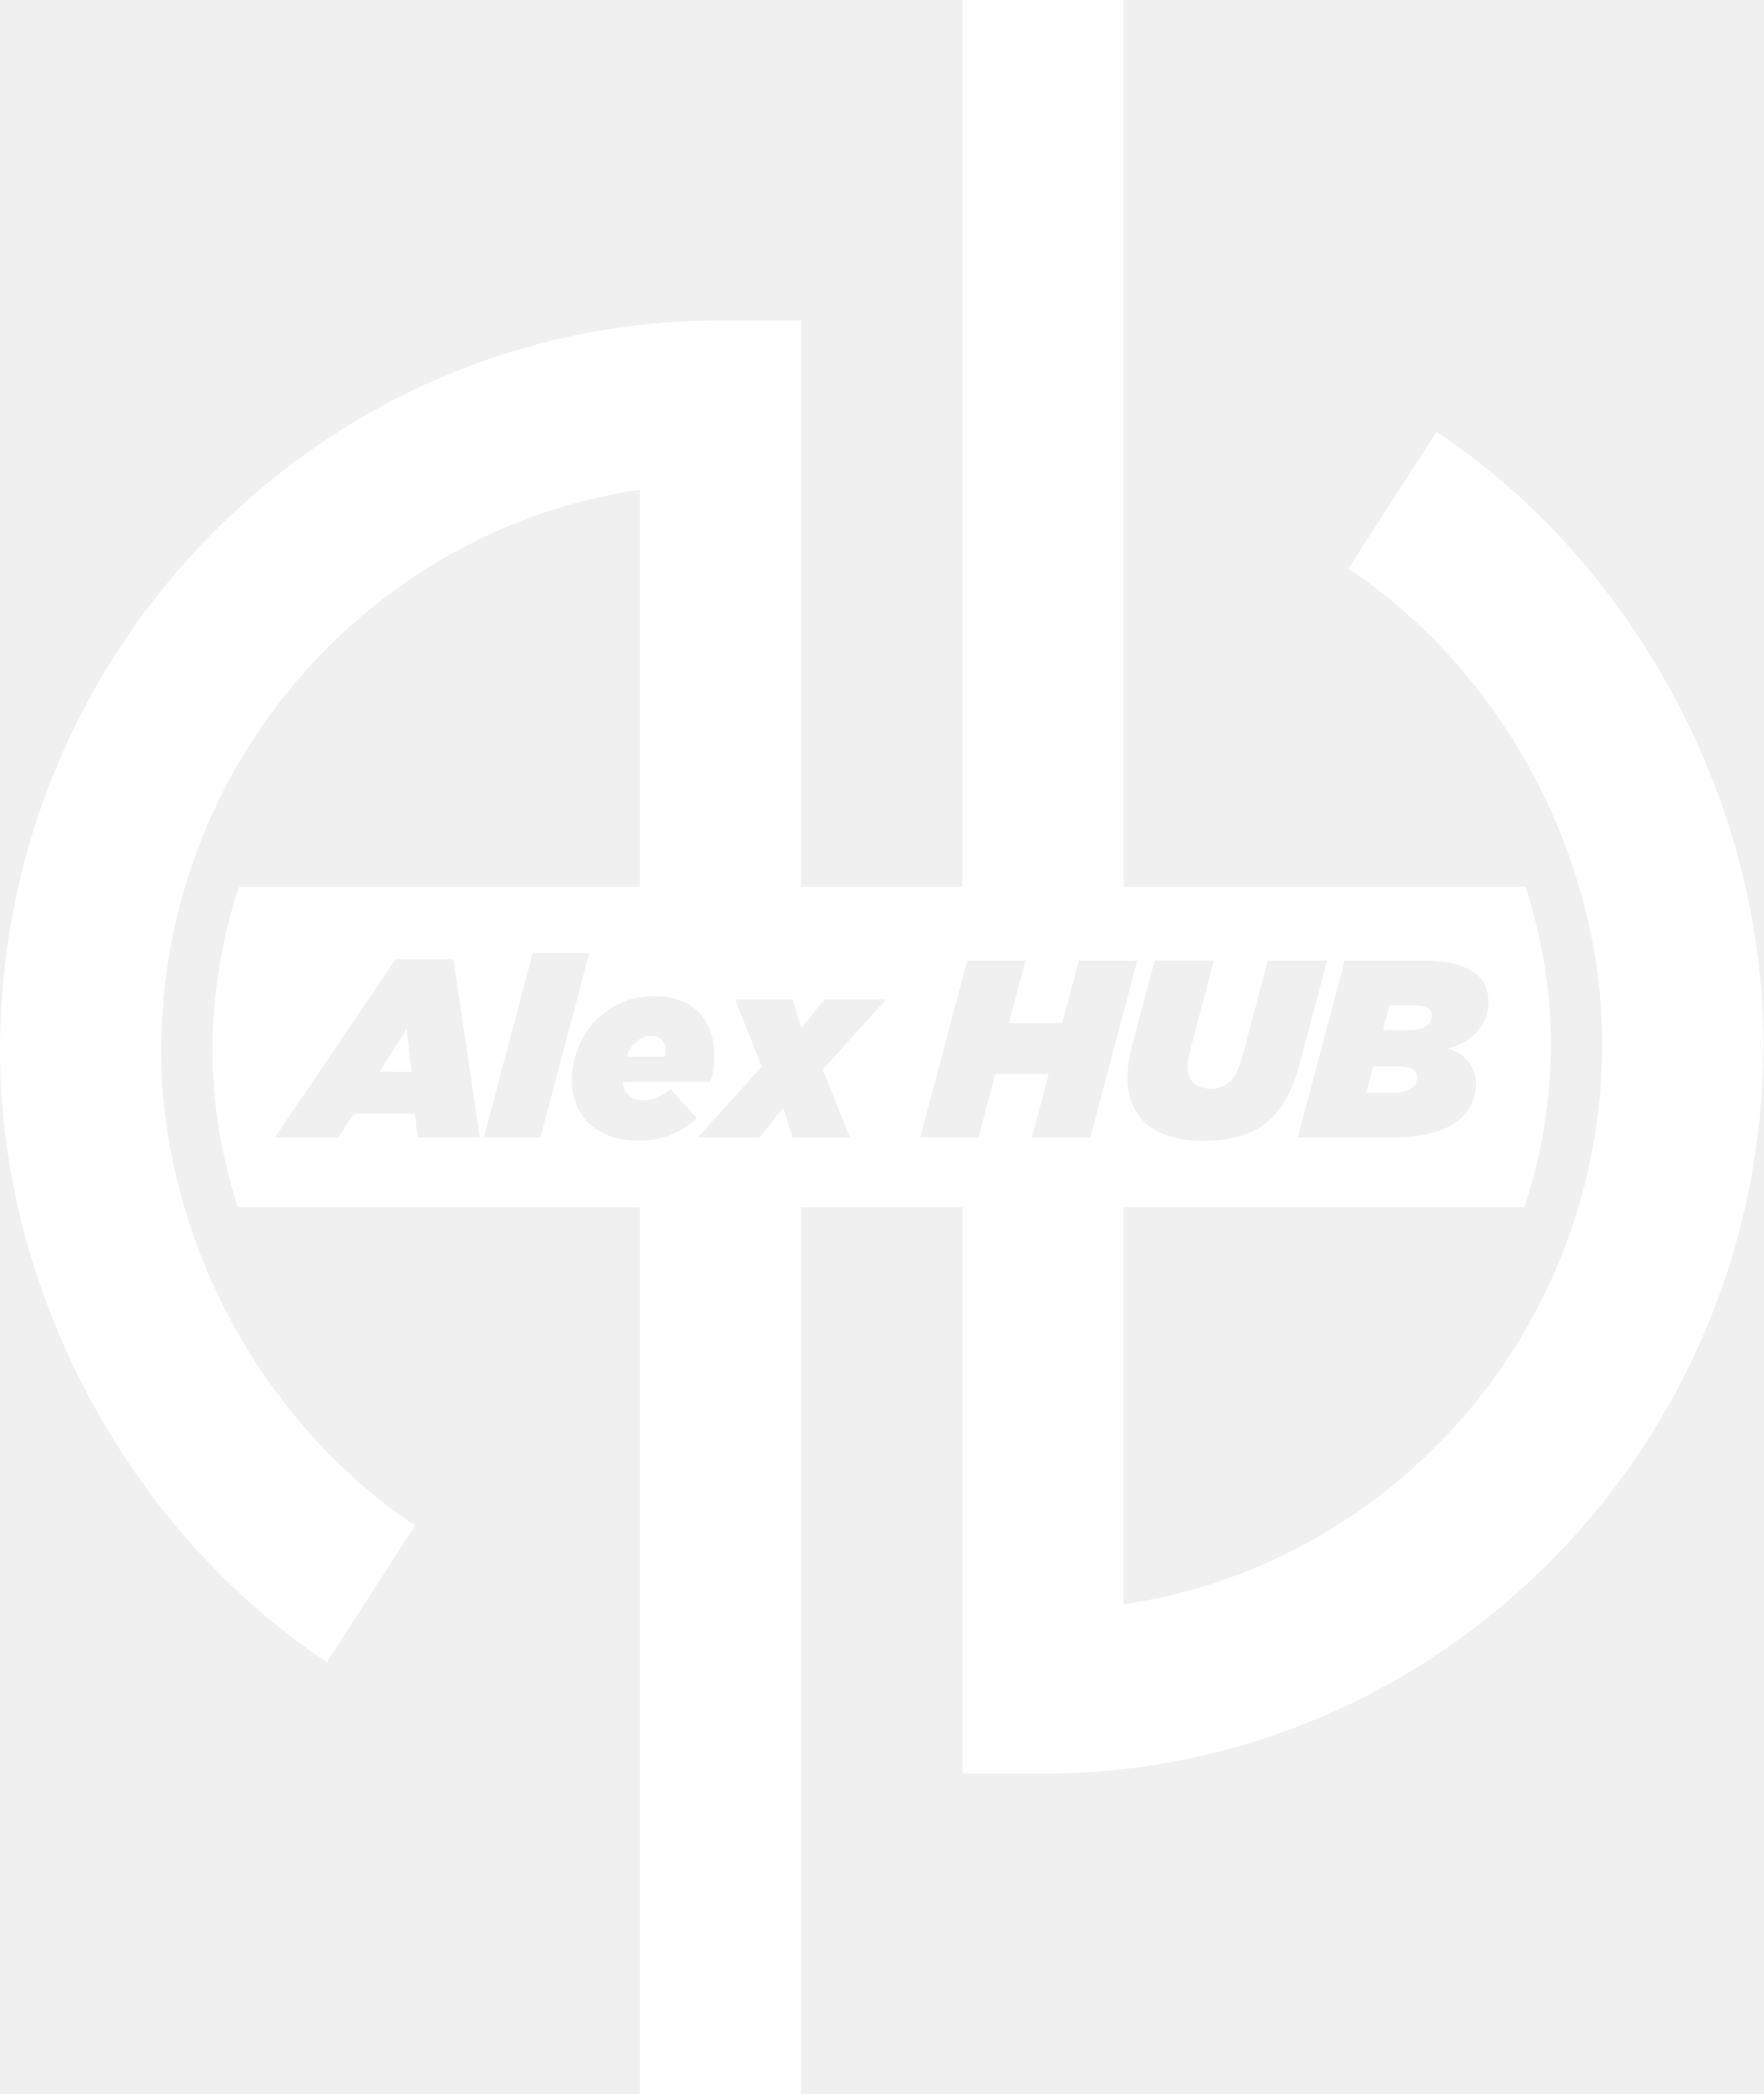
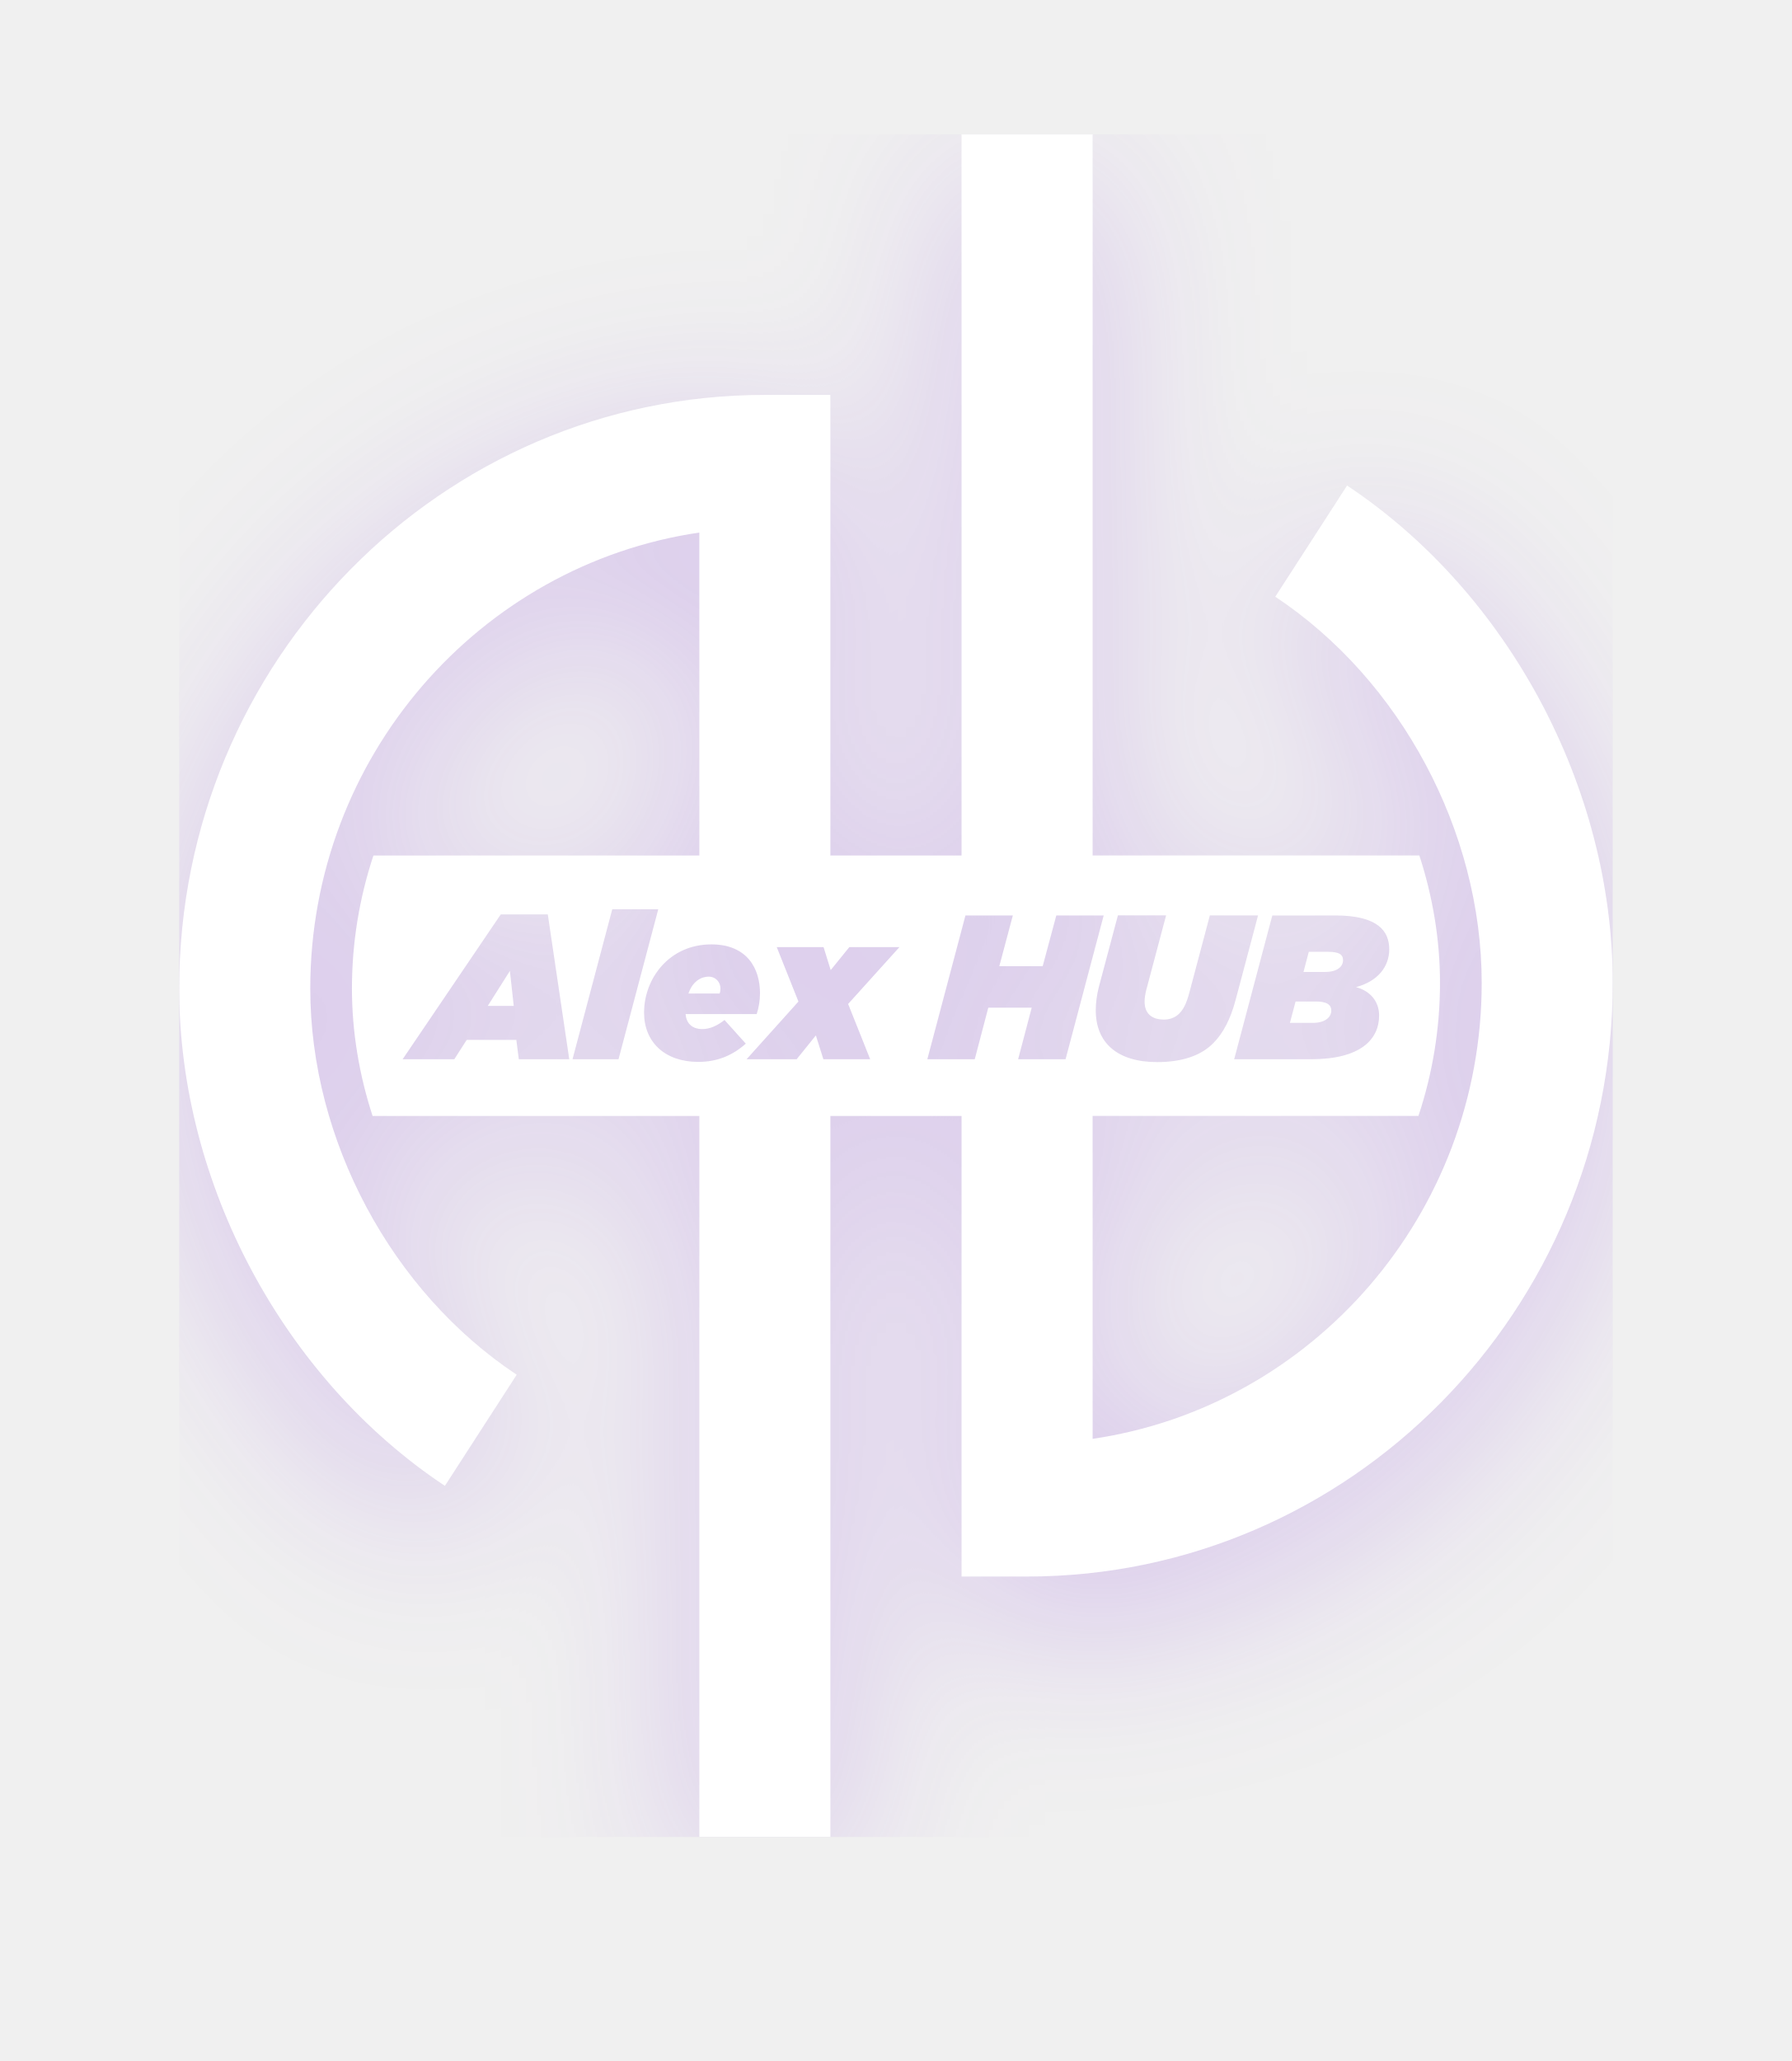
- <svg xmlns="http://www.w3.org/2000/svg" width="32" height="38" viewBox="0 0 32 38" fill="none">
-   <path d="M12.064 19.174H11.368C11.463 18.895 11.662 18.798 11.816 18.798C11.983 18.798 12.082 18.927 12.082 19.064C12.082 19.101 12.078 19.137 12.064 19.174ZM25.717 19.555C25.717 19.417 25.604 19.353 25.378 19.353H24.92L24.794 19.83H25.305C25.563 19.83 25.717 19.715 25.717 19.555ZM6.889 19.45H7.468L7.382 18.67L6.889 19.45ZM25.98 18.431C25.98 18.298 25.88 18.244 25.654 18.244H25.215L25.097 18.693H25.586C25.857 18.692 25.98 18.569 25.98 18.431ZM32 18.937C32 26.243 26.136 32.187 18.927 32.187H17.464V21.907H14.536V38H11.611V21.907H4.317C4.017 20.987 3.856 20.025 3.856 19.064C3.856 18.046 4.021 17.044 4.336 16.094H11.611V8.886C6.706 9.606 2.926 13.896 2.926 19.064C2.926 22.442 4.735 25.825 7.534 27.683L5.931 30.163C2.328 27.772 0 23.415 0 19.064C0 11.758 5.864 5.814 13.073 5.814H14.536V16.094H17.464V0H20.39V16.093H27.683C27.983 17.013 28.144 17.975 28.144 18.936C28.144 19.954 27.979 20.956 27.663 21.906H20.39V29.114C25.295 28.394 29.075 24.104 29.075 18.936C29.075 15.558 27.266 12.175 24.467 10.318L26.07 7.837C29.672 10.228 32 14.585 32 18.937ZM24.401 17.432L23.55 20.641H25.274C26.36 20.641 26.785 20.206 26.785 19.665C26.785 19.334 26.567 19.11 26.269 19.032C26.753 18.903 27.011 18.578 27.011 18.188C27.011 17.794 26.776 17.432 25.803 17.432H24.401ZM20.954 17.432L20.528 19.032C20.483 19.206 20.46 19.385 20.46 19.55C20.46 20.274 20.94 20.705 21.831 20.705C22.332 20.705 22.785 20.586 23.083 20.283C23.305 20.059 23.468 19.746 23.581 19.32L24.083 17.431H23.007L22.549 19.155C22.482 19.403 22.418 19.527 22.323 19.622C22.237 19.71 22.115 19.756 21.984 19.756C21.704 19.756 21.55 19.618 21.55 19.352C21.55 19.279 21.564 19.192 21.586 19.1L22.03 17.43H20.954V17.432ZM8.707 20.641L8.228 17.409H7.178L4.988 20.641H6.142L6.418 20.21H7.526L7.581 20.641H8.707ZM9.807 20.641L10.694 17.294H9.667L8.78 20.641H9.807ZM12.648 20.293L12.173 19.766C12.001 19.899 11.843 19.968 11.676 19.968C11.445 19.968 11.318 19.834 11.305 19.633H12.893C12.938 19.49 12.965 19.329 12.965 19.165C12.965 18.638 12.694 18.078 11.879 18.078C10.938 18.078 10.377 18.84 10.377 19.601C10.377 20.256 10.838 20.701 11.589 20.701C12.023 20.701 12.368 20.545 12.648 20.293ZM14.932 19.408L16.077 18.139H14.959L14.543 18.652L14.384 18.139H13.339L13.823 19.354L12.665 20.642H13.783L14.212 20.11L14.38 20.642H15.425L14.932 19.408ZM19.786 20.641L20.637 17.432H19.579L19.275 18.565H18.307L18.609 17.432H17.551L16.7 20.641H17.759L18.061 19.491H19.03L18.727 20.641H19.786Z" fill="white" />
+ <svg xmlns="http://www.w3.org/2000/svg" width="40" height="46" viewBox="0 0 40 46" fill="none">
+   <g clip-path="url(#clip0_0_1)" filter="url(#filter0_d_0_1)">
+     <path d="M16.064 22.174H15.368C15.463 21.895 15.662 21.798 15.816 21.798C15.983 21.798 16.082 21.927 16.082 22.064C16.082 22.101 16.078 22.137 16.064 22.174ZM29.717 22.555C29.717 22.417 29.604 22.353 29.378 22.353H28.92L28.794 22.83H29.305C29.563 22.83 29.717 22.715 29.717 22.555ZM10.889 22.45H11.468L11.382 21.67L10.889 22.45ZM29.98 21.431C29.98 21.298 29.88 21.244 29.654 21.244H29.215L29.097 21.693H29.586C29.857 21.692 29.98 21.569 29.98 21.431ZM36 21.937C36 29.243 30.136 35.187 22.927 35.187H21.464V24.907H18.536V41H15.611V24.907H8.317C8.017 23.987 7.856 23.025 7.856 22.064C7.856 21.046 8.021 20.044 8.336 19.094H15.611V11.886C10.706 12.606 6.926 16.896 6.926 22.064C6.926 25.442 8.735 28.825 11.534 30.683L9.931 33.163C6.328 30.772 4 26.415 4 22.064C4 14.758 9.864 8.814 17.073 8.814H18.536V19.094H21.464V3H24.39V19.093H31.683C31.983 20.013 32.144 20.975 32.144 21.936C32.144 22.954 31.979 23.956 31.663 24.906H24.39V32.114C29.295 31.394 33.075 27.104 33.075 21.936C33.075 18.558 31.266 15.175 28.467 13.318L30.07 10.837C33.672 13.228 36 17.585 36 21.937ZM28.401 20.432L27.55 23.641H29.274C30.36 23.641 30.785 23.206 30.785 22.665C30.785 22.334 30.567 22.11 30.269 22.032C30.753 21.903 31.011 21.578 31.011 21.188C31.011 20.794 30.776 20.432 29.803 20.432H28.401ZM24.954 20.432L24.528 22.032C24.483 22.206 24.46 22.385 24.46 22.55C24.46 23.274 24.94 23.705 25.831 23.705C26.332 23.705 26.785 23.586 27.083 23.283C27.305 23.059 27.468 22.746 27.581 22.32L28.083 20.431H27.007L26.549 22.155C26.482 22.403 26.418 22.527 26.323 22.622C26.237 22.71 26.115 22.756 25.984 22.756C25.704 22.756 25.55 22.618 25.55 22.352C25.55 22.279 25.564 22.192 25.586 22.1L26.03 20.43H24.954V20.432ZM12.707 23.641L12.228 20.409H11.178L8.988 23.641H10.142L10.418 23.21H11.526L11.581 23.641H12.707ZM13.807 23.641L14.694 20.294H13.667L12.78 23.641H13.807ZM16.648 23.293L16.173 22.766C16.001 22.899 15.843 22.968 15.676 22.968C15.445 22.968 15.318 22.834 15.305 22.633H16.892C16.938 22.49 16.965 22.329 16.965 22.165C16.965 21.638 16.694 21.078 15.879 21.078C14.938 21.078 14.377 21.84 14.377 22.601C14.377 23.256 14.838 23.701 15.589 23.701C16.023 23.701 16.368 23.545 16.648 23.293ZM18.932 22.408L20.077 21.139H18.959L18.543 21.652L18.384 21.139H17.339L17.823 22.354L16.665 23.642H17.783L18.212 23.11L18.38 23.642H19.425L18.932 22.408ZM23.786 23.641L24.637 20.432H23.579L23.275 21.565H22.307L22.609 20.432H21.551L20.7 23.641H21.759L22.061 22.491H23.03L22.727 23.641H23.786Z" fill="white" />
+   </g>
+   <defs>
+     <filter id="filter0_d_0_1" x="0" y="0" width="40" height="46" filterUnits="userSpaceOnUse" color-interpolation-filters="sRGB">
+       <feFlood flood-opacity="0" result="BackgroundImageFix" />
+       <feColorMatrix in="SourceAlpha" type="matrix" values="0 0 0 0 0 0 0 0 0 0 0 0 0 0 0 0 0 0 127 0" result="hardAlpha" />
+       <feOffset dy="1" />
+       <feGaussianBlur stdDeviation="2" />
+       <feColorMatrix type="matrix" values="0 0 0 0 0.518 0 0 0 0 0.208 0 0 0 0 0.863 0 0 0 0.25 0" />
+       <feBlend mode="normal" in2="BackgroundImageFix" result="effect1_dropShadow_0_1" />
+       <feBlend mode="normal" in="SourceGraphic" in2="effect1_dropShadow_0_1" result="shape" />
+     </filter>
+     <clipPath id="clip0_0_1">
+       <rect width="32" height="38" fill="white" transform="translate(4 3)" />
+     </clipPath>
+   </defs>
</svg>
